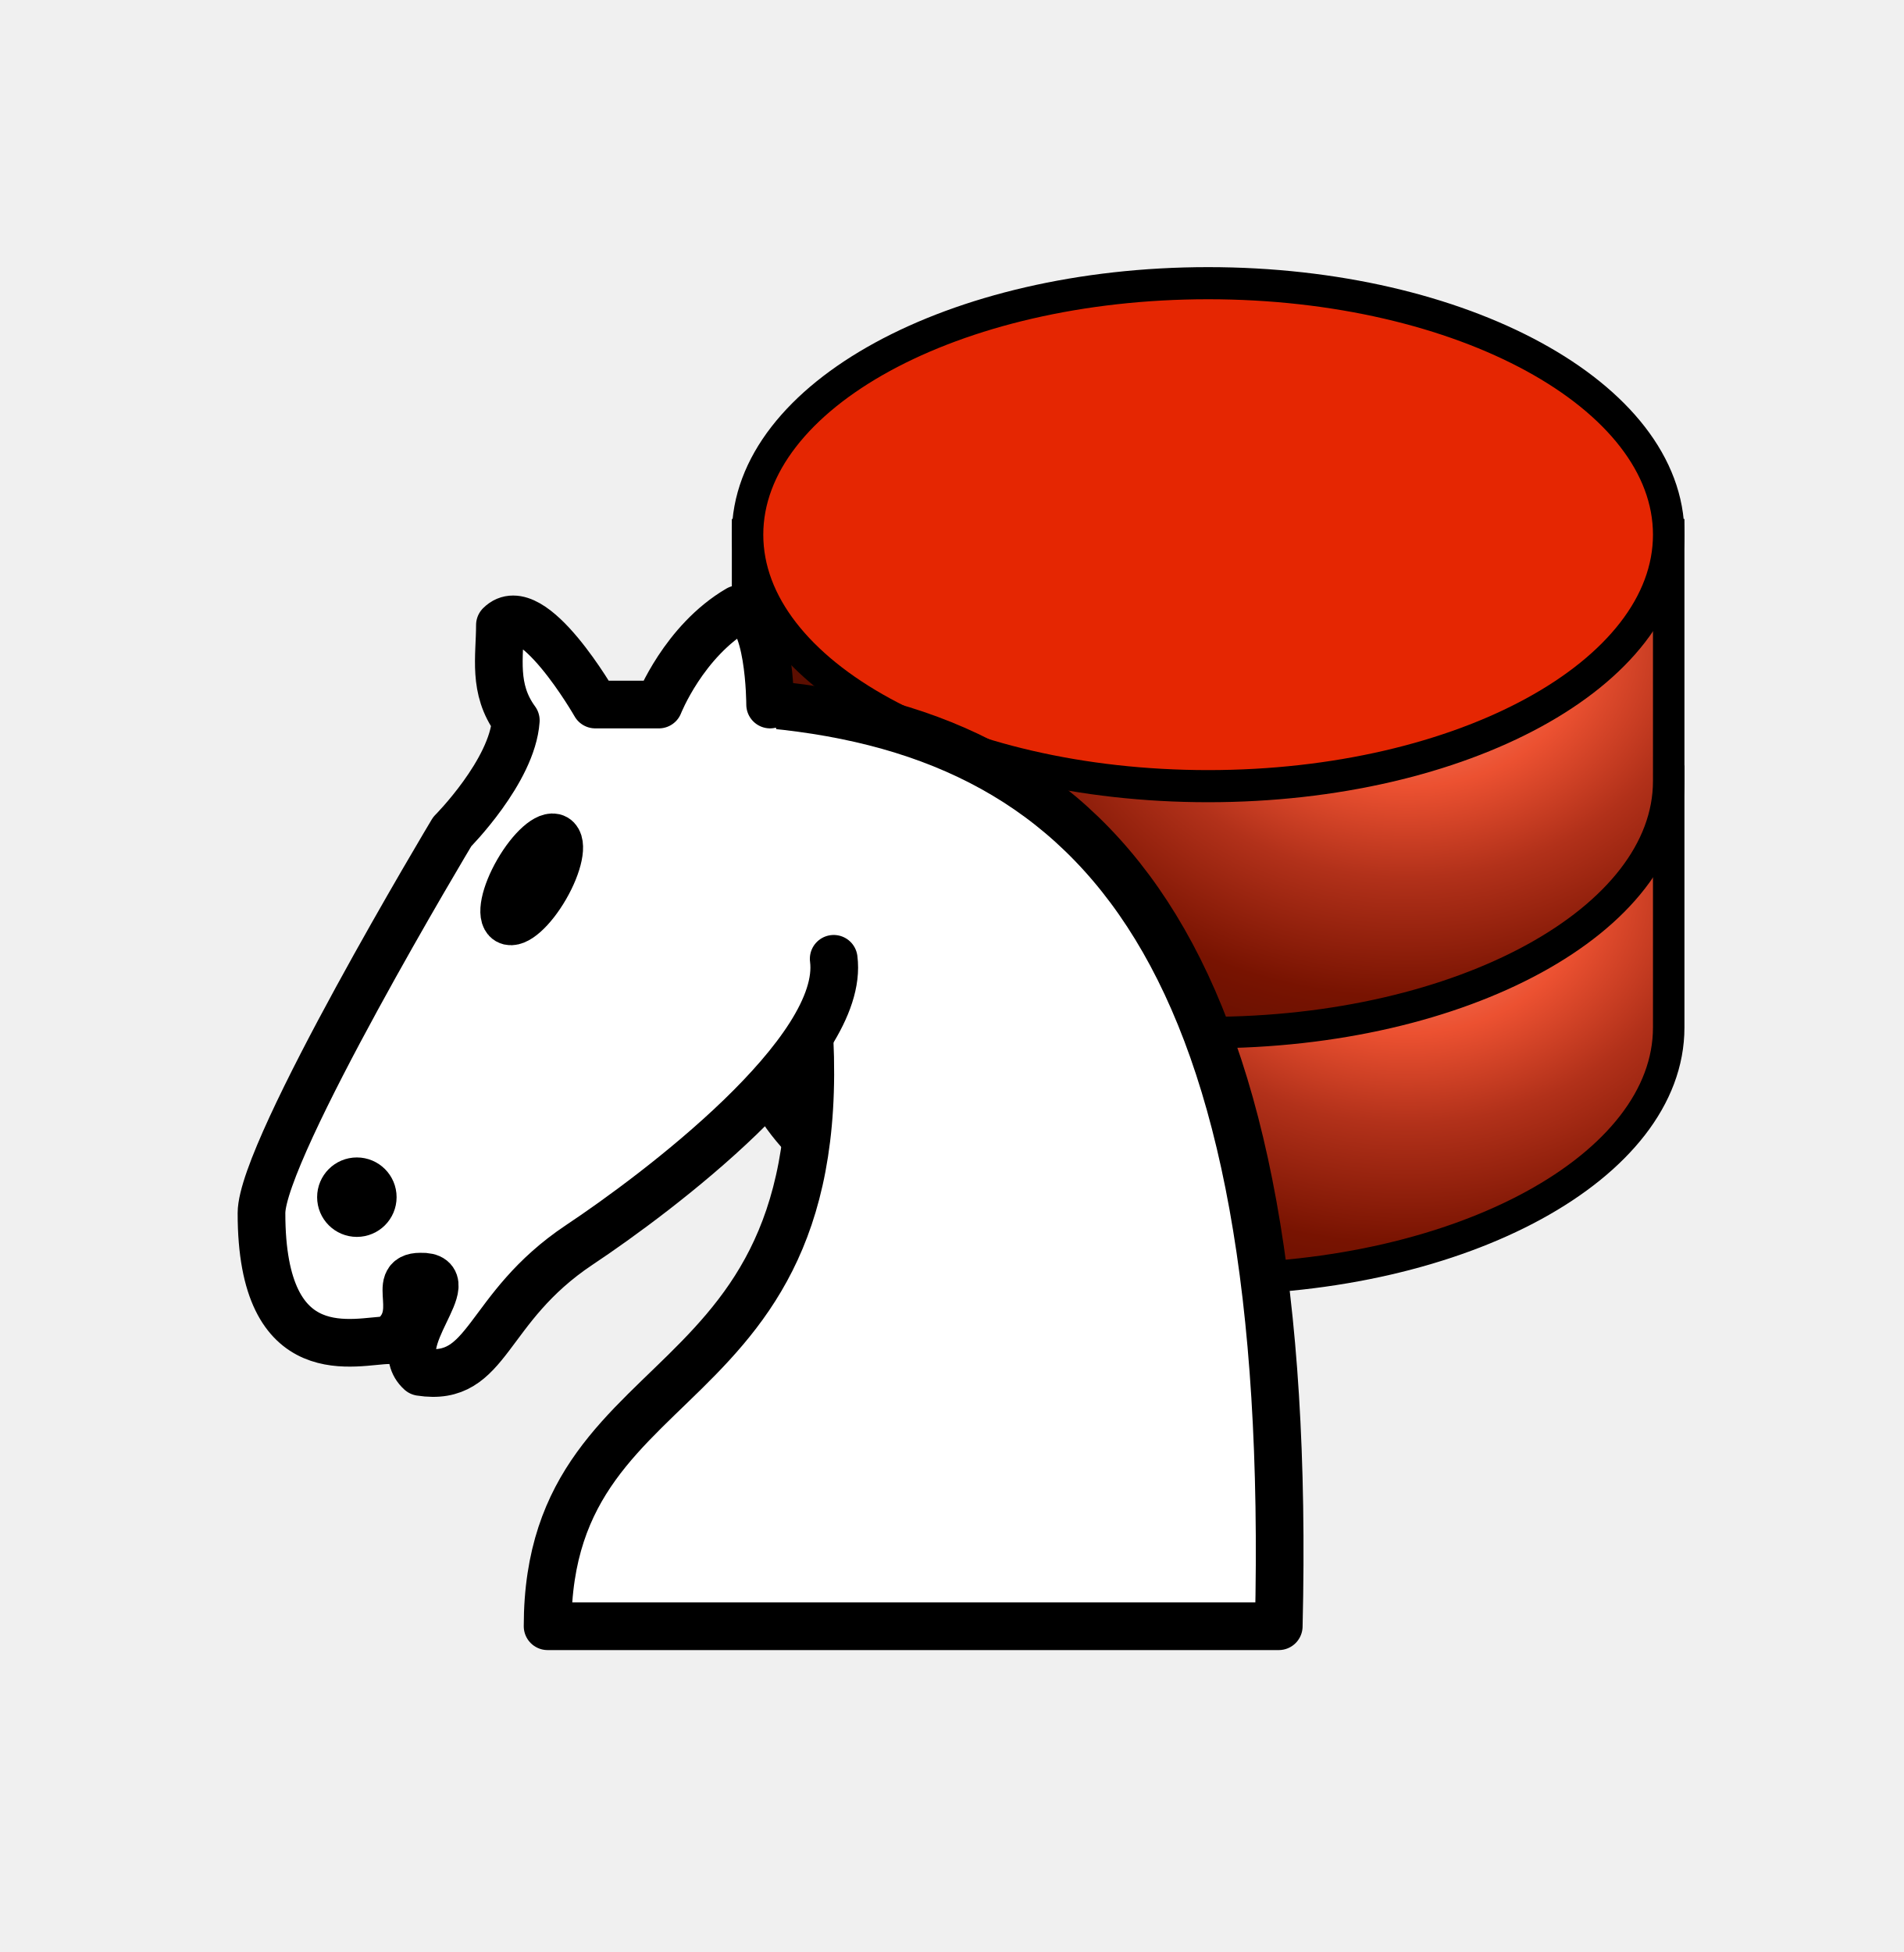
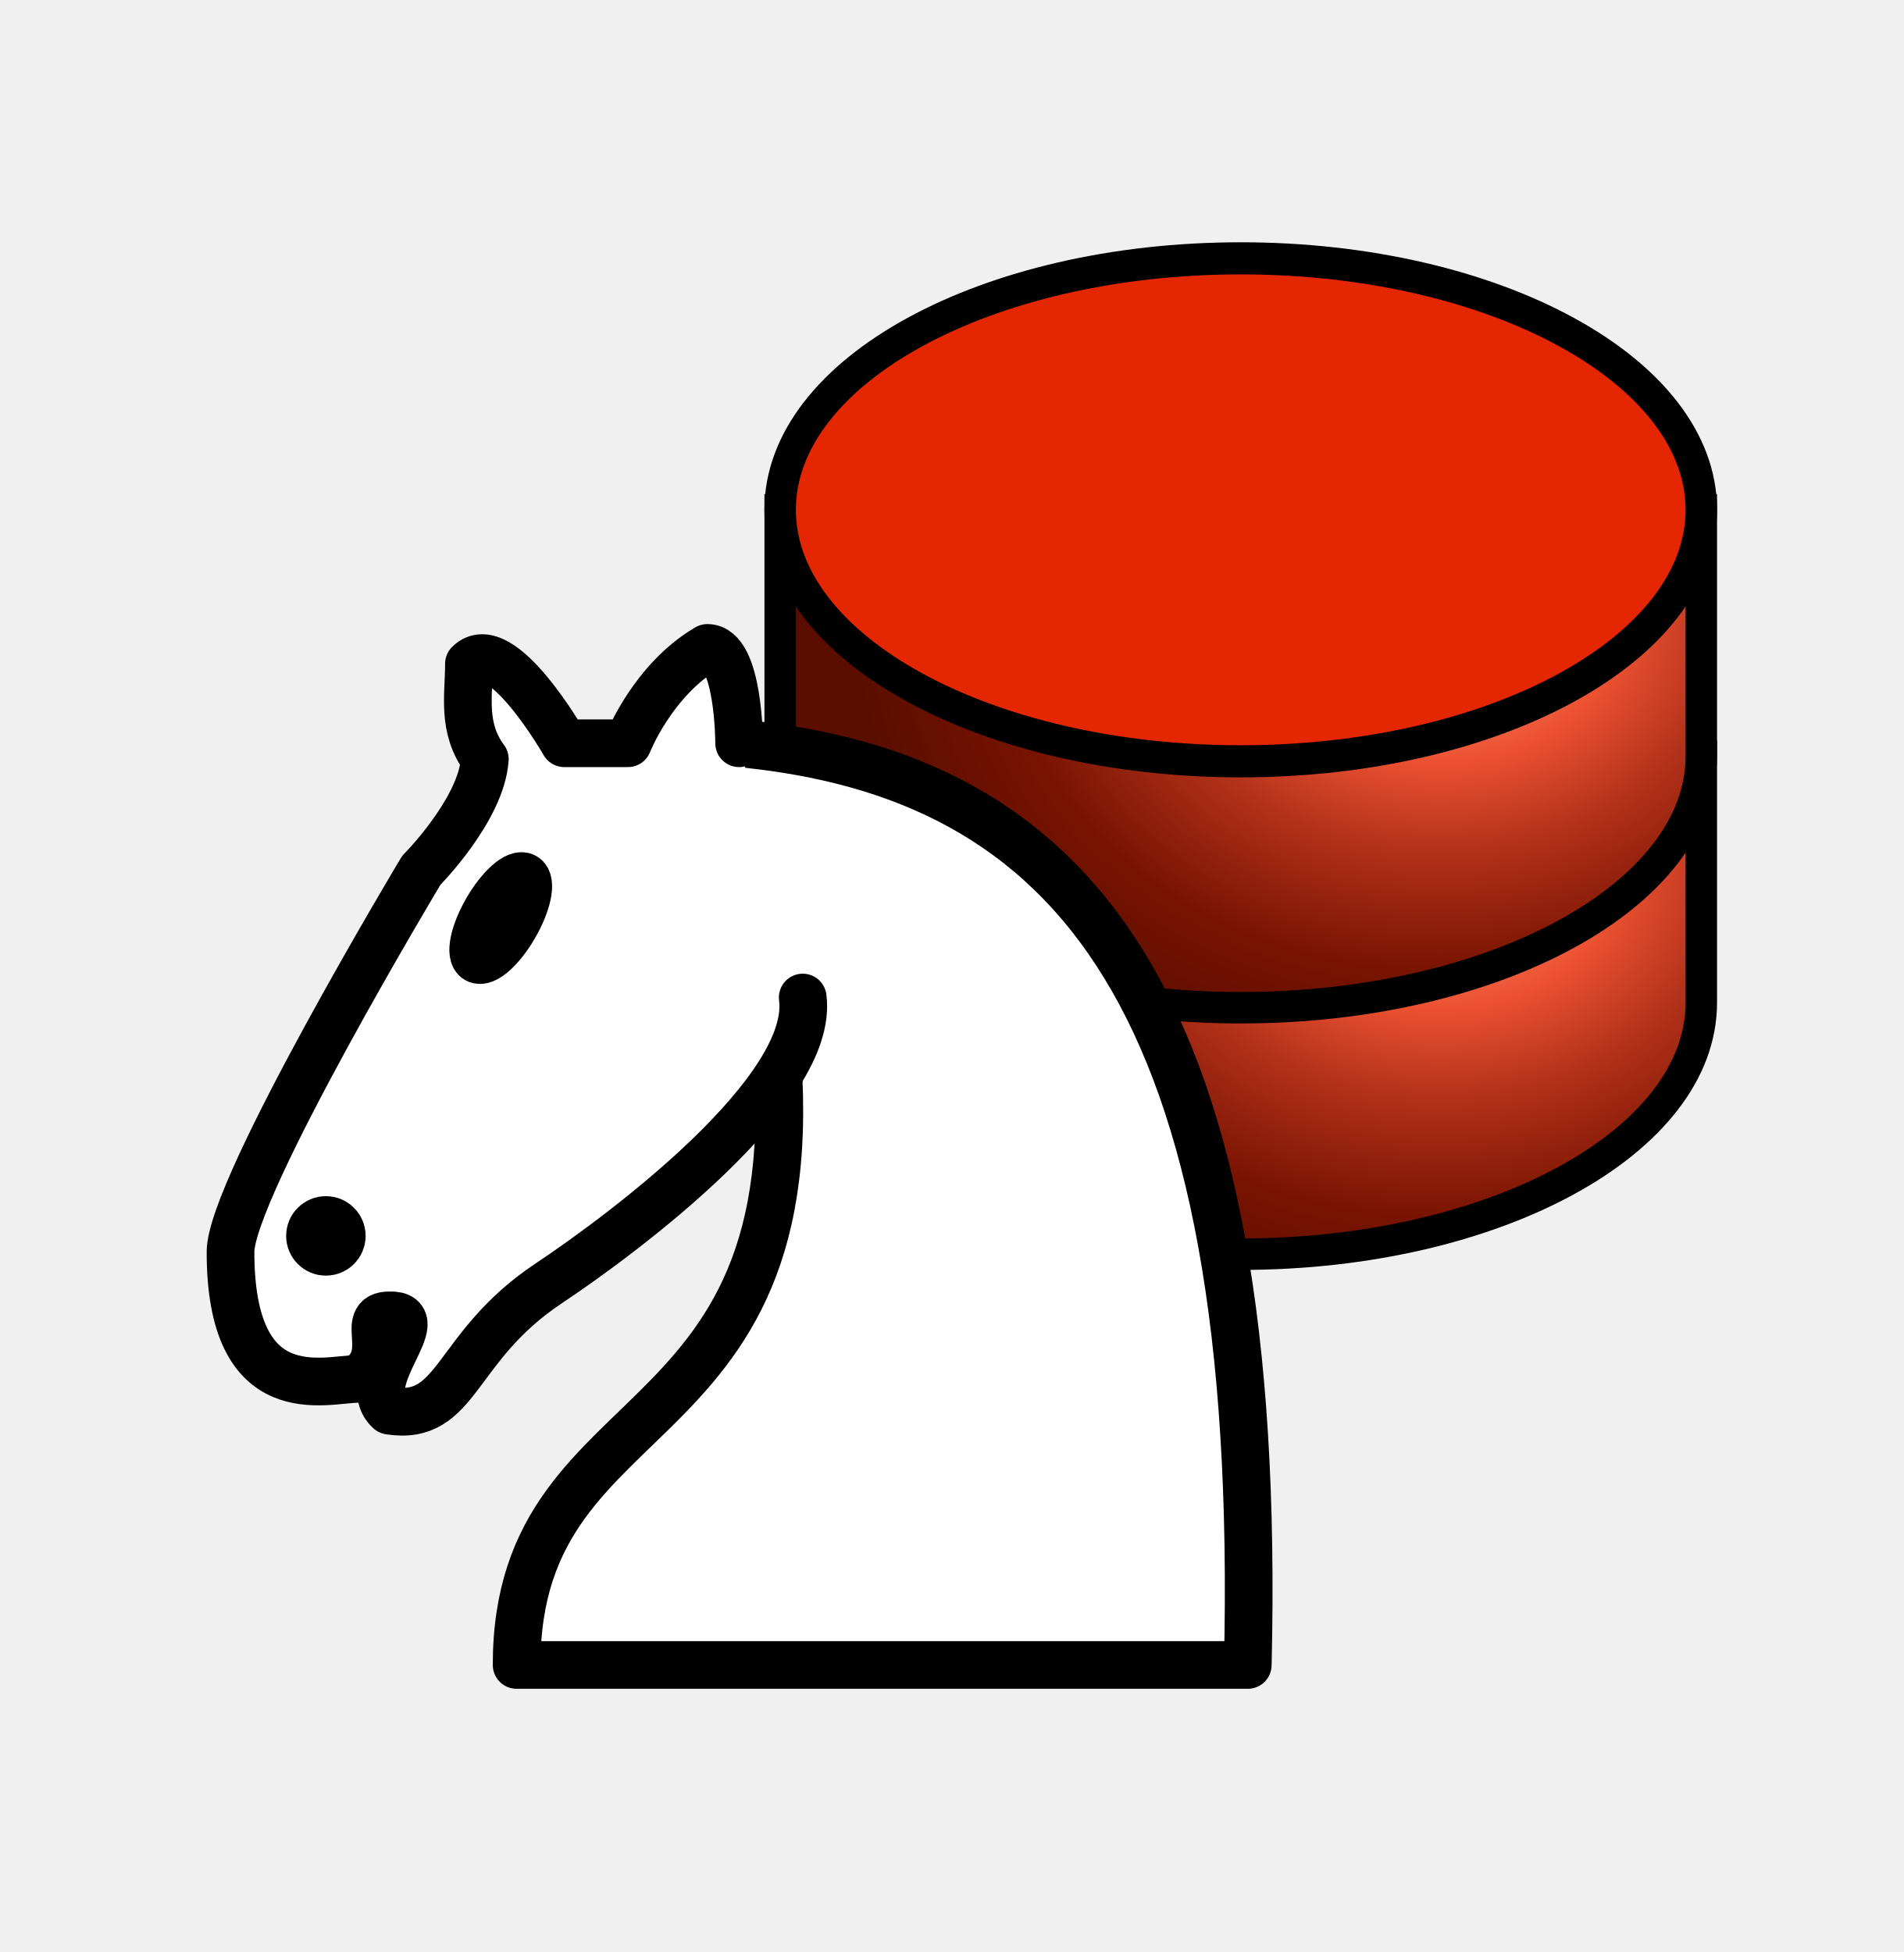
<svg xmlns="http://www.w3.org/2000/svg" xmlns:xlink="http://www.w3.org/1999/xlink" width="15.844mm" height="16.25mm" viewBox="0 0 15.844 16.25" version="1.1" id="svg1" xml:space="preserve">
  <defs id="defs1">
    <linearGradient id="linearGradient3240">
      <stop id="stop3242" style="stop-color:#f69b89;stop-opacity:1" offset="0" />
      <stop id="stop3250" style="stop-color:#ec5131;stop-opacity:1" offset="0.31" />
      <stop id="stop3248" style="stop-color:#b2311a;stop-opacity:1" offset="0.5" />
      <stop id="stop3252" style="stop-color:#781301;stop-opacity:1" offset="0.75" />
      <stop id="stop3244" style="stop-color:#5b0e00;stop-opacity:1" offset="1" />
    </linearGradient>
    <radialGradient cx="-264.077" cy="471.295" r="14.983" fx="-264.077" fy="471.295" id="radialGradient3269" xlink:href="#linearGradient3240" gradientUnits="userSpaceOnUse" gradientTransform="matrix(-1.227632,-3.7552324e-6,1.4983775e-7,-1.005511,-588.2673,956.5954)" />
    <radialGradient cx="-264.077" cy="471.295" r="14.983" fx="-264.077" fy="471.295" id="radialGradient3271" xlink:href="#linearGradient3240" gradientUnits="userSpaceOnUse" gradientTransform="matrix(-1.227632,-3.7552324e-6,1.4983775e-7,-1.005511,-588.2673,948.8402)" />
  </defs>
  <g id="layer1" transform="translate(-108.0874,-111.1581)">
-     <g id="g1" transform="translate(0.4833984,-0.3222656)">
-       <g transform="matrix(0.2645833,0,0,0.2645833,189.1847,-8.869217)" id="g3264">
+     <g id="g1" transform="translate(-0.2578125,0.3222656)">
+       <g transform="matrix(0.2645833,0,0,0.2645833,190.1972,-9.720649)" id="g3264">
        <path d="m -255.844,479.443 v 7.752 c 0,4.368 -6.491,7.913 -14.488,7.913 -7.998,0 -14.488,-3.545 -14.488,-7.913 v -7.752 z" id="path3254" style="fill:url(#radialGradient3269);fill-opacity:1;fill-rule:evenodd;stroke:#000000;stroke-width:0.99;stroke-linecap:square;stroke-linejoin:miter;stroke-miterlimit:4;stroke-dashoffset:0;stroke-opacity:1" />
        <path d="m -255.844,471.688 v 7.752 c 0,4.368 -6.491,7.913 -14.488,7.913 -7.998,0 -14.488,-3.545 -14.488,-7.913 v -7.752 z" id="path3225" style="fill:url(#radialGradient3271);fill-opacity:1;fill-rule:evenodd;stroke:#000000;stroke-width:0.99;stroke-linecap:square;stroke-linejoin:miter;stroke-miterlimit:4;stroke-dashoffset:0;stroke-opacity:1" />
        <path d="m 37.638,15.718 a 14.488,7.752 0 1 1 -28.977,0 14.488,7.752 0 1 1 28.977,0 z" transform="matrix(1,0,0,1.02069,-293.482,455.6443)" id="path2453" style="opacity:1;fill:#e52602;fill-opacity:1;fill-rule:evenodd;stroke:#000000;stroke-width:0.99;stroke-linecap:square;stroke-linejoin:miter;stroke-miterlimit:4;stroke-dasharray:none;stroke-dashoffset:0;stroke-opacity:1" />
      </g>
-       <g style="opacity:1;fill:none;fill-opacity:1;fill-rule:evenodd;stroke:#000000;stroke-width:1.5;stroke-linecap:round;stroke-linejoin:round;stroke-miterlimit:4;stroke-dasharray:none;stroke-opacity:1" transform="matrix(0.2645833,0,0,0.2645833,108.1929,114.6997)" id="g4">
+       <g style="fill:none;fill-opacity:1;fill-rule:evenodd;stroke:#000000;stroke-width:1.5;stroke-linecap:round;stroke-linejoin:round;stroke-miterlimit:4;stroke-dasharray:none;stroke-opacity:1" transform="matrix(0.2645833,0,0,0.2645833,108.6763,114.3775)" id="g4">
        <path d="m 22,10 c 10.5,1 16.5,8 16,29 H 15 c 0,-9 10,-6.5 8,-21" style="fill:#ffffff;stroke:#000000" id="path1" />
        <path d="m 24,18 c 0.38,2.91 -5.55,7.37 -8,9 -3,2 -2.82,4.34 -5,4 -1.042,-0.94 1.41,-3.04 0,-3 -1,0 0.19,1.23 -1,2 -1,0 -4.003,1 -4,-4 0,-2 6,-12 6,-12 0,0 1.89,-1.9 2,-3.5 -0.73,-0.994 -0.5,-2 -0.5,-3 1,-1 3,2.5 3,2.5 h 2 c 0,0 0.78,-1.992 2.5,-3 1,0 1,3 1,3" style="fill:#ffffff;stroke:#000000" id="path2" />
        <path d="m 9.5,25.5 a 0.5,0.5 0 1 1 -1,0 0.5,0.5 0 1 1 1,0 z" style="fill:#000000;stroke:#000000" id="path3" />
        <path d="m 15,15.5 a 0.5,1.5 0 1 1 -1,0 0.5,1.5 0 1 1 1,0 z" transform="matrix(0.866,0.5,-0.5,0.866,9.693,-5.173)" style="fill:#000000;stroke:#000000" id="path4" />
      </g>
    </g>
  </g>
</svg>
